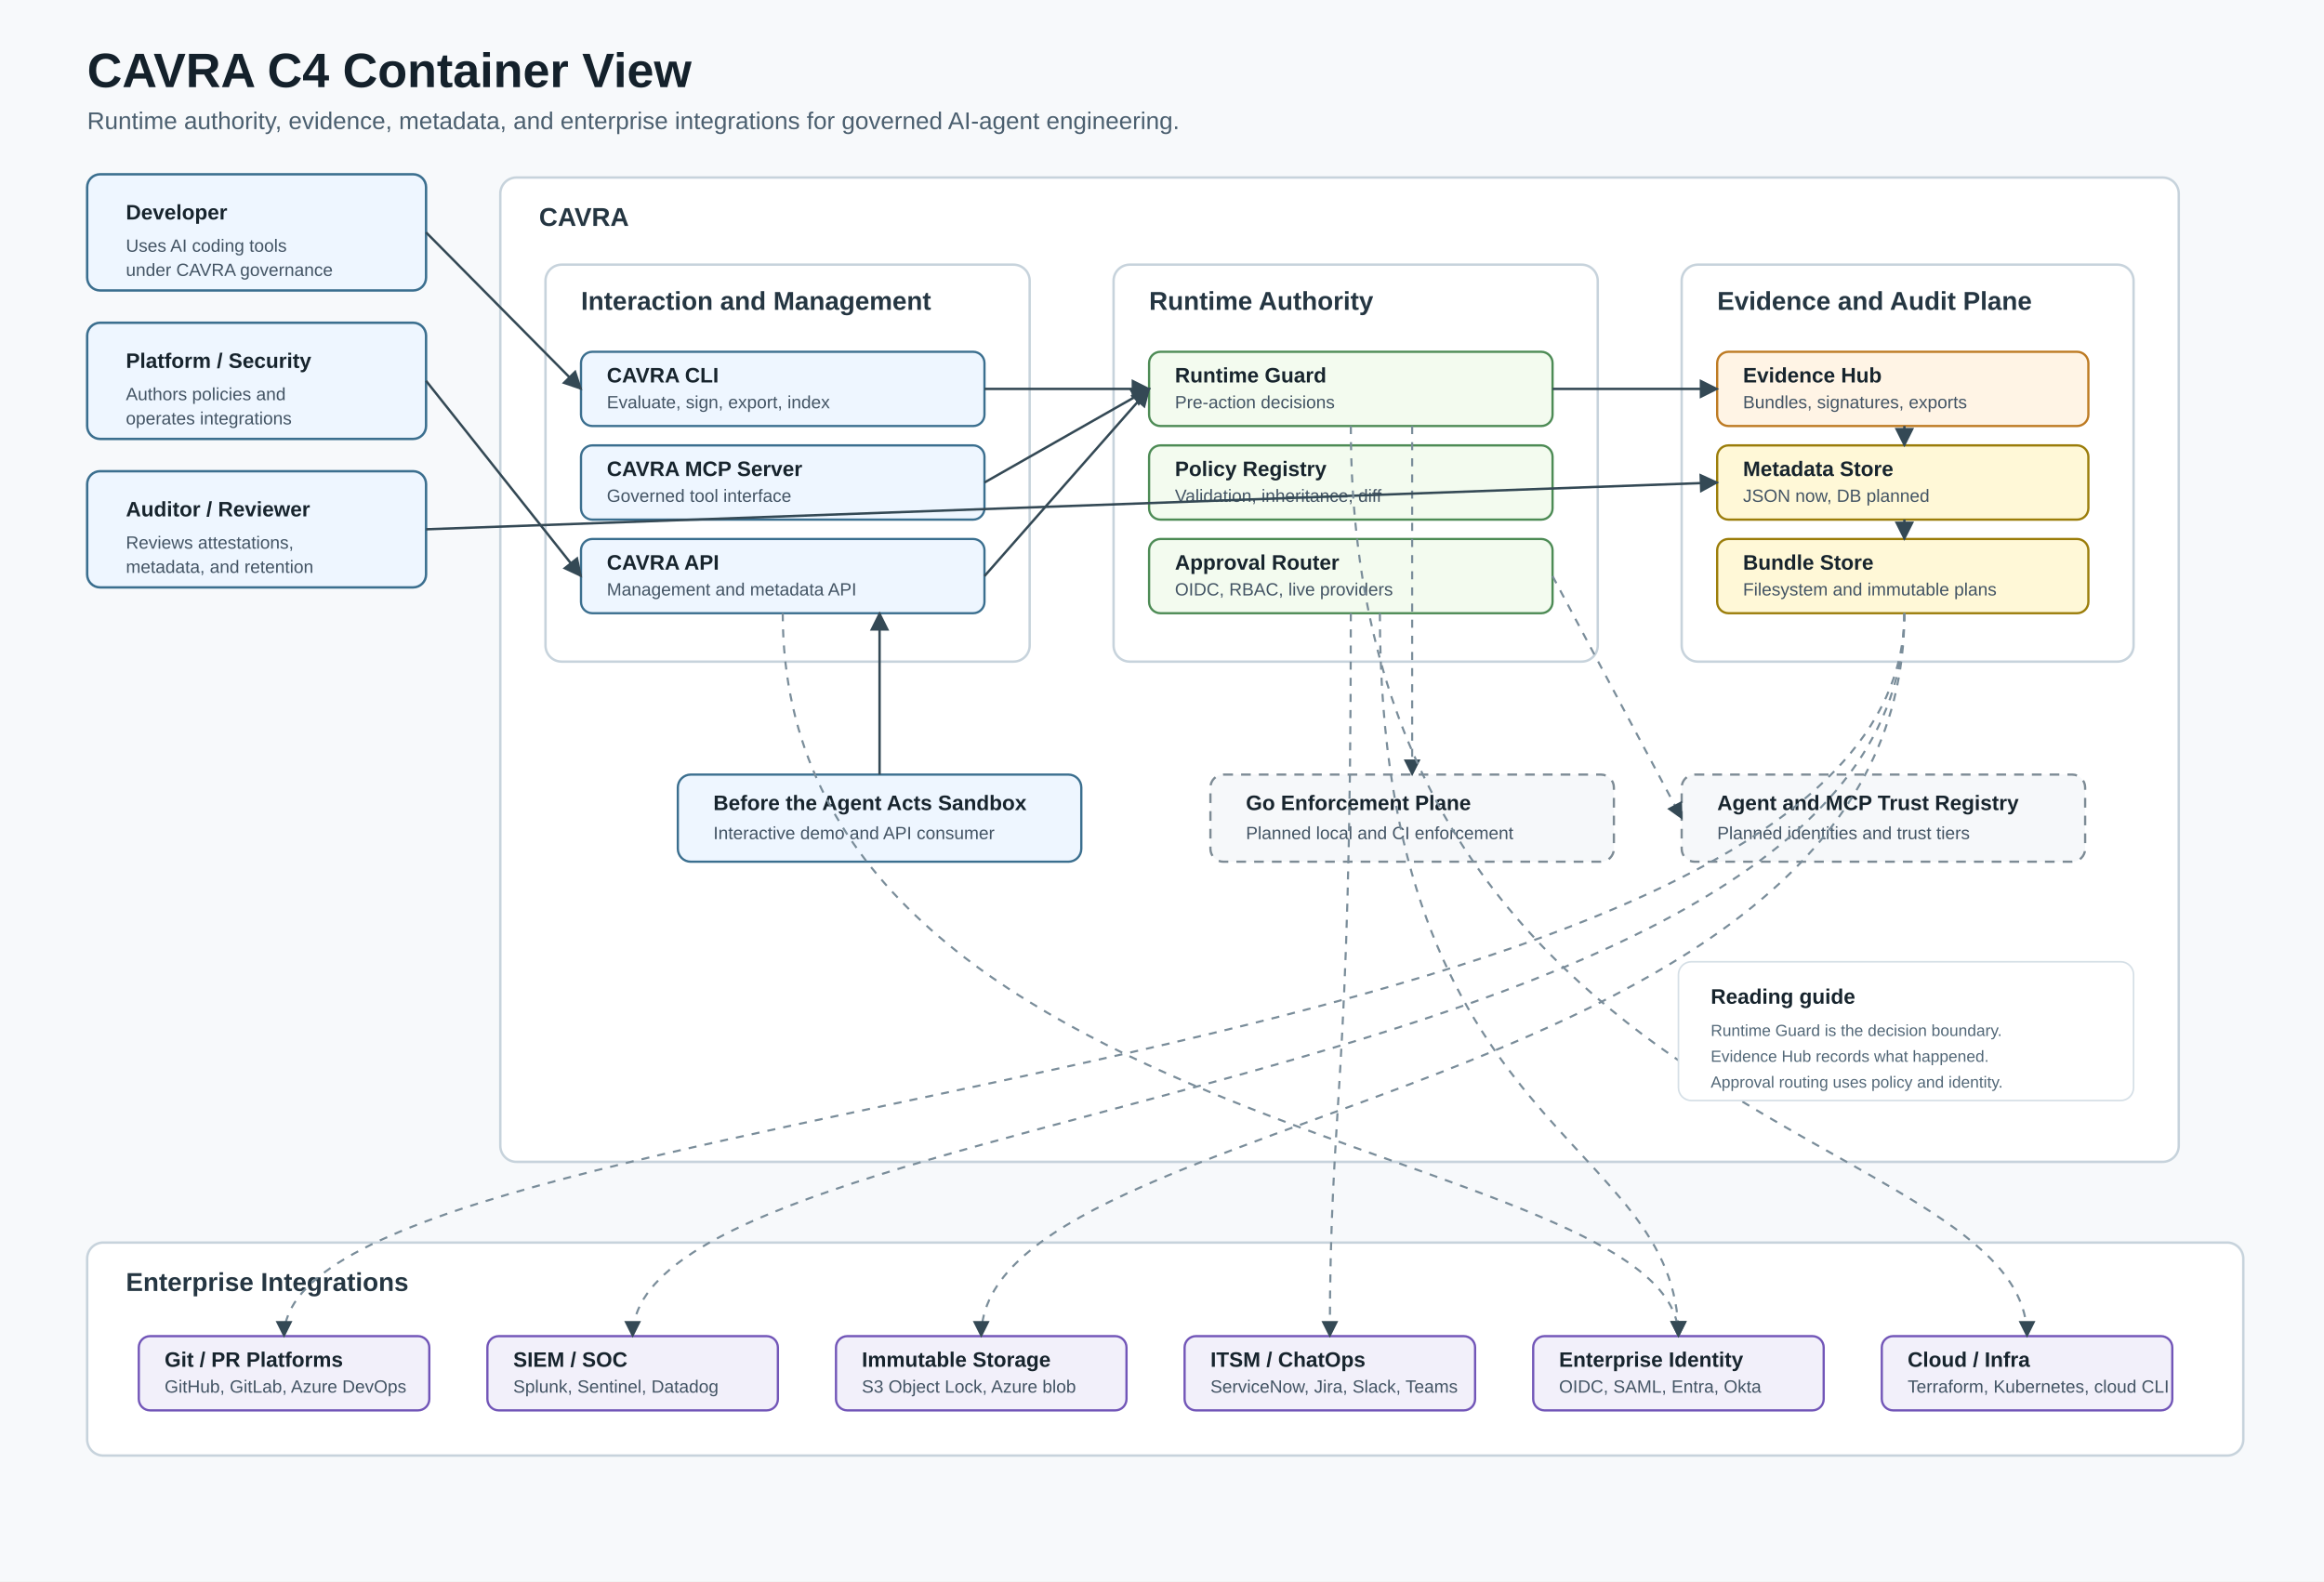
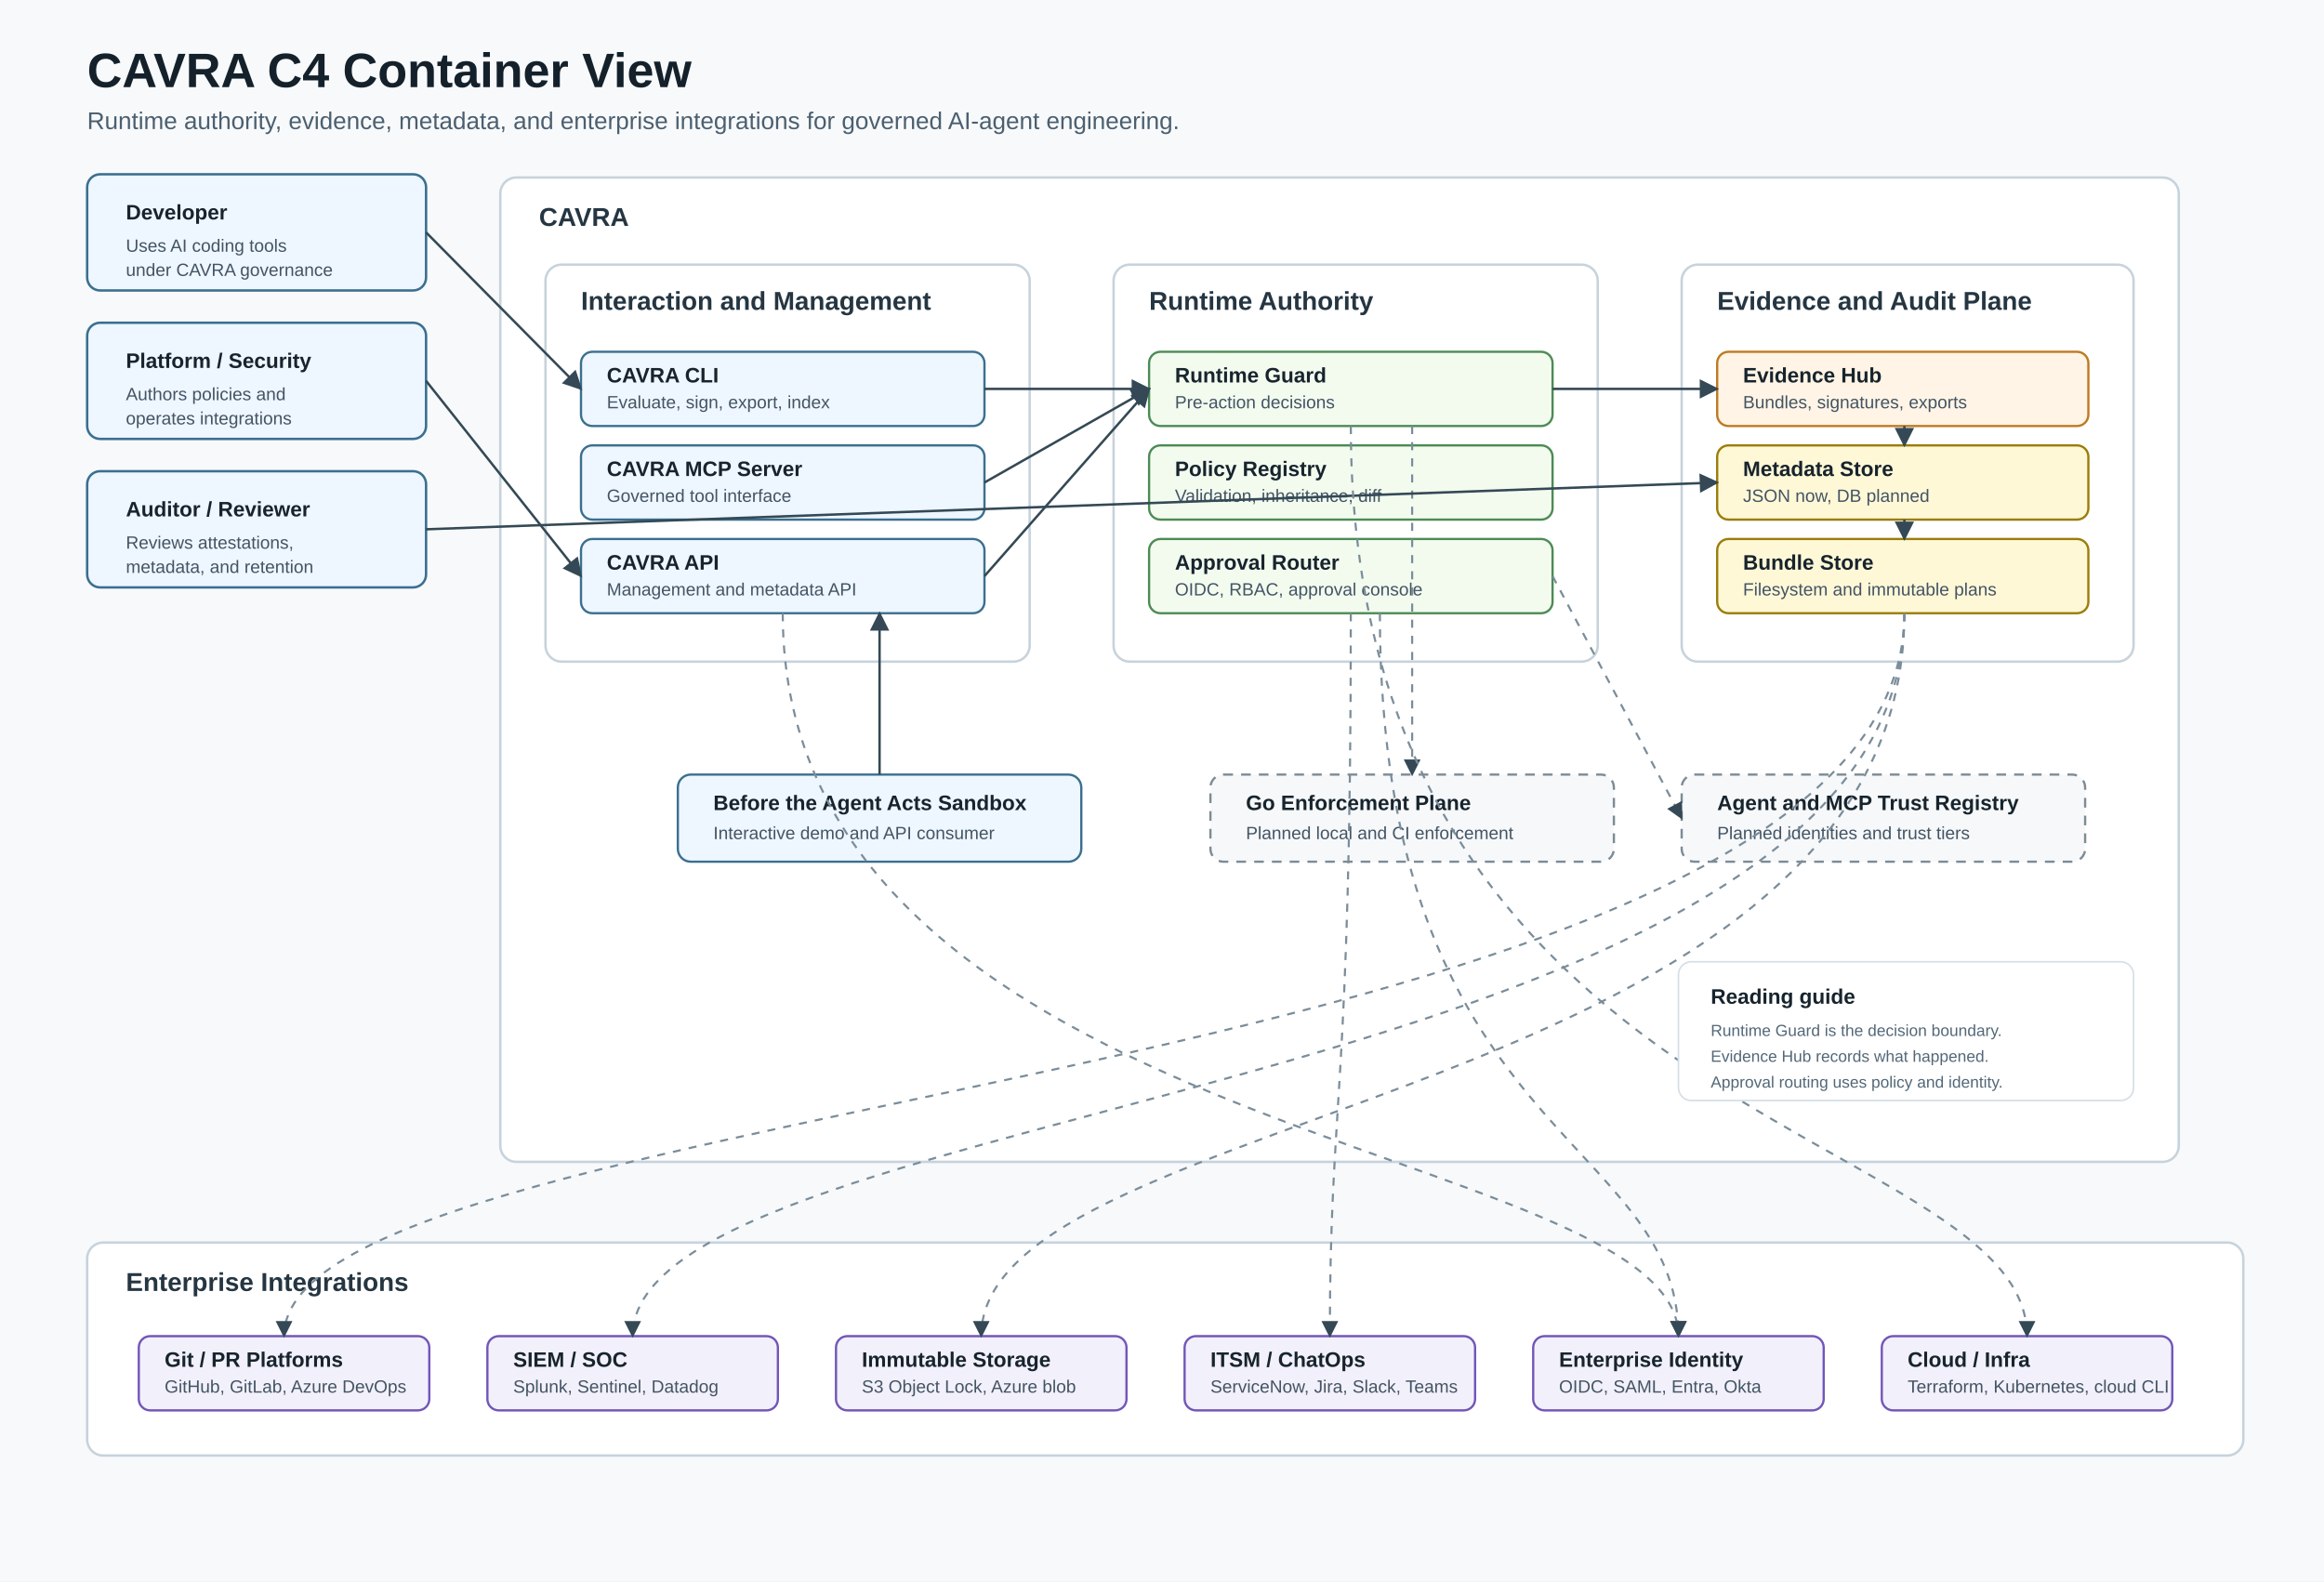
<svg xmlns="http://www.w3.org/2000/svg" width="1440" height="980" viewBox="0 0 1440 980" role="img" aria-labelledby="title desc">
  <defs>
    <marker id="arrow" viewBox="0 0 10 10" refX="9" refY="5" markerWidth="8" markerHeight="8" orient="auto-start-reverse">
      <path d="M 0 0 L 10 5 L 0 10 z" fill="#344955" />
    </marker>
    <style>
      .bg { fill: #f7f9fb; }
      .title { font: 700 30px Arial, sans-serif; fill: #14212b; }
      .subtitle { font: 400 15px Arial, sans-serif; fill: #4b5f6f; }
      .boundary { fill: #ffffff; stroke: #c7d3dc; stroke-width: 1.5; }
      .boundary-title { font: 700 16px Arial, sans-serif; fill: #253642; }
      .actor { fill: #eef6ff; stroke: #3b6f8f; stroke-width: 1.5; }
      .surface { fill: #eef6ff; stroke: #3b6f8f; stroke-width: 1.4; }
      .authority { fill: #f3fbef; stroke: #4d8b55; stroke-width: 1.4; }
      .evidence { fill: #fff4e5; stroke: #bd7a22; stroke-width: 1.4; }
      .external { fill: #f2f0fa; stroke: #7256b8; stroke-width: 1.4; }
      .planned { fill: #f6f8fa; stroke: #7d8b95; stroke-width: 1.4; stroke-dasharray: 6 5; }
      .store { fill: #fff8d7; stroke: #9b7d0a; stroke-width: 1.4; }
      .node-title { font: 700 13px Arial, sans-serif; fill: #17242d; }
      .node-text { font: 400 11px Arial, sans-serif; fill: #435464; }
      .small { font: 400 10px Arial, sans-serif; fill: #526777; }
      .arrow { stroke: #344955; stroke-width: 1.5; fill: none; marker-end: url(#arrow); }
      .soft-arrow { stroke: #7a8d9a; stroke-width: 1.3; fill: none; marker-end: url(#arrow); stroke-dasharray: 5 5; }
      .legend { fill: #ffffff; stroke: #d5dfe6; stroke-width: 1; }
    </style>
  </defs>
  <rect class="bg" width="1440" height="980" />
  <text x="54" y="54" class="title">CAVRA C4 Container View</text>
  <text x="54" y="80" class="subtitle">Runtime authority, evidence, metadata, and enterprise integrations for governed AI-agent engineering.</text>
  <rect x="54" y="108" width="210" height="72" rx="8" class="actor" />
  <text x="78" y="136" class="node-title">Developer</text>
  <text x="78" y="156" class="node-text">Uses AI coding tools</text>
  <text x="78" y="171" class="node-text">under CAVRA governance</text>
  <rect x="54" y="200" width="210" height="72" rx="8" class="actor" />
  <text x="78" y="228" class="node-title">Platform / Security</text>
  <text x="78" y="248" class="node-text">Authors policies and</text>
  <text x="78" y="263" class="node-text">operates integrations</text>
  <rect x="54" y="292" width="210" height="72" rx="8" class="actor" />
  <text x="78" y="320" class="node-title">Auditor / Reviewer</text>
  <text x="78" y="340" class="node-text">Reviews attestations,</text>
  <text x="78" y="355" class="node-text">metadata, and retention</text>
  <rect x="310" y="110" width="1040" height="610" rx="10" class="boundary" />
  <text x="334" y="140" class="boundary-title">CAVRA</text>
  <rect x="338" y="164" width="300" height="246" rx="10" class="boundary" />
  <text x="360" y="192" class="boundary-title">Interaction and Management</text>
  <rect x="360" y="218" width="250" height="46" rx="7" class="surface" />
  <text x="376" y="237" class="node-title">CAVRA CLI</text>
  <text x="376" y="253" class="node-text">Evaluate, sign, export, index</text>
  <rect x="360" y="276" width="250" height="46" rx="7" class="surface" />
  <text x="376" y="295" class="node-title">CAVRA MCP Server</text>
  <text x="376" y="311" class="node-text">Governed tool interface</text>
  <rect x="360" y="334" width="250" height="46" rx="7" class="surface" />
  <text x="376" y="353" class="node-title">CAVRA API</text>
  <text x="376" y="369" class="node-text">Management and metadata API</text>
  <rect x="690" y="164" width="300" height="246" rx="10" class="boundary" />
  <text x="712" y="192" class="boundary-title">Runtime Authority</text>
  <rect x="712" y="218" width="250" height="46" rx="7" class="authority" />
  <text x="728" y="237" class="node-title">Runtime Guard</text>
  <text x="728" y="253" class="node-text">Pre-action decisions</text>
  <rect x="712" y="276" width="250" height="46" rx="7" class="authority" />
  <text x="728" y="295" class="node-title">Policy Registry</text>
  <text x="728" y="311" class="node-text">Validation, inheritance, diff</text>
  <rect x="712" y="334" width="250" height="46" rx="7" class="authority" />
  <text x="728" y="353" class="node-title">Approval Router</text>
-   <text x="728" y="369" class="node-text">OIDC, RBAC, live providers</text>
+   <text x="728" y="369" class="node-text">OIDC, RBAC, approval console</text>
  <rect x="1042" y="164" width="280" height="246" rx="10" class="boundary" />
  <text x="1064" y="192" class="boundary-title">Evidence and Audit Plane</text>
  <rect x="1064" y="218" width="230" height="46" rx="7" class="evidence" />
  <text x="1080" y="237" class="node-title">Evidence Hub</text>
  <text x="1080" y="253" class="node-text">Bundles, signatures, exports</text>
  <rect x="1064" y="276" width="230" height="46" rx="7" class="store" />
  <text x="1080" y="295" class="node-title">Metadata Store</text>
  <text x="1080" y="311" class="node-text">JSON now, DB planned</text>
  <rect x="1064" y="334" width="230" height="46" rx="7" class="store" />
  <text x="1080" y="353" class="node-title">Bundle Store</text>
  <text x="1080" y="369" class="node-text">Filesystem and immutable plans</text>
  <rect x="420" y="480" width="250" height="54" rx="8" class="surface" />
  <text x="442" y="502" class="node-title">Before the Agent Acts Sandbox</text>
  <text x="442" y="520" class="node-text">Interactive demo and API consumer</text>
  <rect x="750" y="480" width="250" height="54" rx="8" class="planned" />
  <text x="772" y="502" class="node-title">Go Enforcement Plane</text>
  <text x="772" y="520" class="node-text">Planned local and CI enforcement</text>
  <rect x="1042" y="480" width="250" height="54" rx="8" class="planned" />
  <text x="1064" y="502" class="node-title">Agent and MCP Trust Registry</text>
  <text x="1064" y="520" class="node-text">Planned identities and trust tiers</text>
  <path class="arrow" d="M610 241 L712 241" />
  <path class="arrow" d="M610 299 L712 241" />
  <path class="arrow" d="M610 357 L712 241" />
  <path class="arrow" d="M962 241 L1064 241" />
  <path class="arrow" d="M1180 264 L1180 276" />
  <path class="arrow" d="M1180 322 L1180 334" />
  <path class="soft-arrow" d="M875 264 L875 480" />
  <path class="soft-arrow" d="M962 357 L1042 507" />
  <path class="arrow" d="M545 480 L545 380" />
  <path class="arrow" d="M264 144 L360 241" />
  <path class="arrow" d="M264 236 L360 357" />
  <path class="arrow" d="M264 328 L1064 299" />
  <rect x="54" y="770" width="1336" height="132" rx="10" class="boundary" />
  <text x="78" y="800" class="boundary-title">Enterprise Integrations</text>
  <rect x="86" y="828" width="180" height="46" rx="7" class="external" />
  <text x="102" y="847" class="node-title">Git / PR Platforms</text>
  <text x="102" y="863" class="node-text">GitHub, GitLab, Azure DevOps</text>
  <rect x="302" y="828" width="180" height="46" rx="7" class="external" />
  <text x="318" y="847" class="node-title">SIEM / SOC</text>
  <text x="318" y="863" class="node-text">Splunk, Sentinel, Datadog</text>
  <rect x="518" y="828" width="180" height="46" rx="7" class="external" />
  <text x="534" y="847" class="node-title">Immutable Storage</text>
  <text x="534" y="863" class="node-text">S3 Object Lock, Azure blob</text>
  <rect x="734" y="828" width="180" height="46" rx="7" class="external" />
  <text x="750" y="847" class="node-title">ITSM / ChatOps</text>
  <text x="750" y="863" class="node-text">ServiceNow, Jira, Slack, Teams</text>
  <rect x="950" y="828" width="180" height="46" rx="7" class="external" />
  <text x="966" y="847" class="node-title">Enterprise Identity</text>
  <text x="966" y="863" class="node-text">OIDC, SAML, Entra, Okta</text>
  <rect x="1166" y="828" width="180" height="46" rx="7" class="external" />
  <text x="1182" y="847" class="node-title">Cloud / Infra</text>
  <text x="1182" y="863" class="node-text">Terraform, Kubernetes, cloud CLI</text>
  <path class="soft-arrow" d="M1180 380 C1180 675 176 675 176 828" />
  <path class="soft-arrow" d="M1180 380 C1180 680 392 680 392 828" />
  <path class="soft-arrow" d="M1180 380 C1180 684 608 684 608 828" />
  <path class="soft-arrow" d="M837 380 C837 680 824 680 824 828" />
  <path class="soft-arrow" d="M855 380 C855 704 1040 704 1040 828" />
  <path class="soft-arrow" d="M485 380 C485 708 1040 708 1040 828" />
  <path class="soft-arrow" d="M837 264 C837 700 1256 700 1256 828" />
  <rect x="1040" y="596" width="282" height="86" rx="8" class="legend" />
  <text x="1060" y="622" class="node-title">Reading guide</text>
  <text x="1060" y="642" class="small">Runtime Guard is the decision boundary.</text>
  <text x="1060" y="658" class="small">Evidence Hub records what happened.</text>
  <text x="1060" y="674" class="small">Approval routing uses policy and identity.</text>
</svg>
